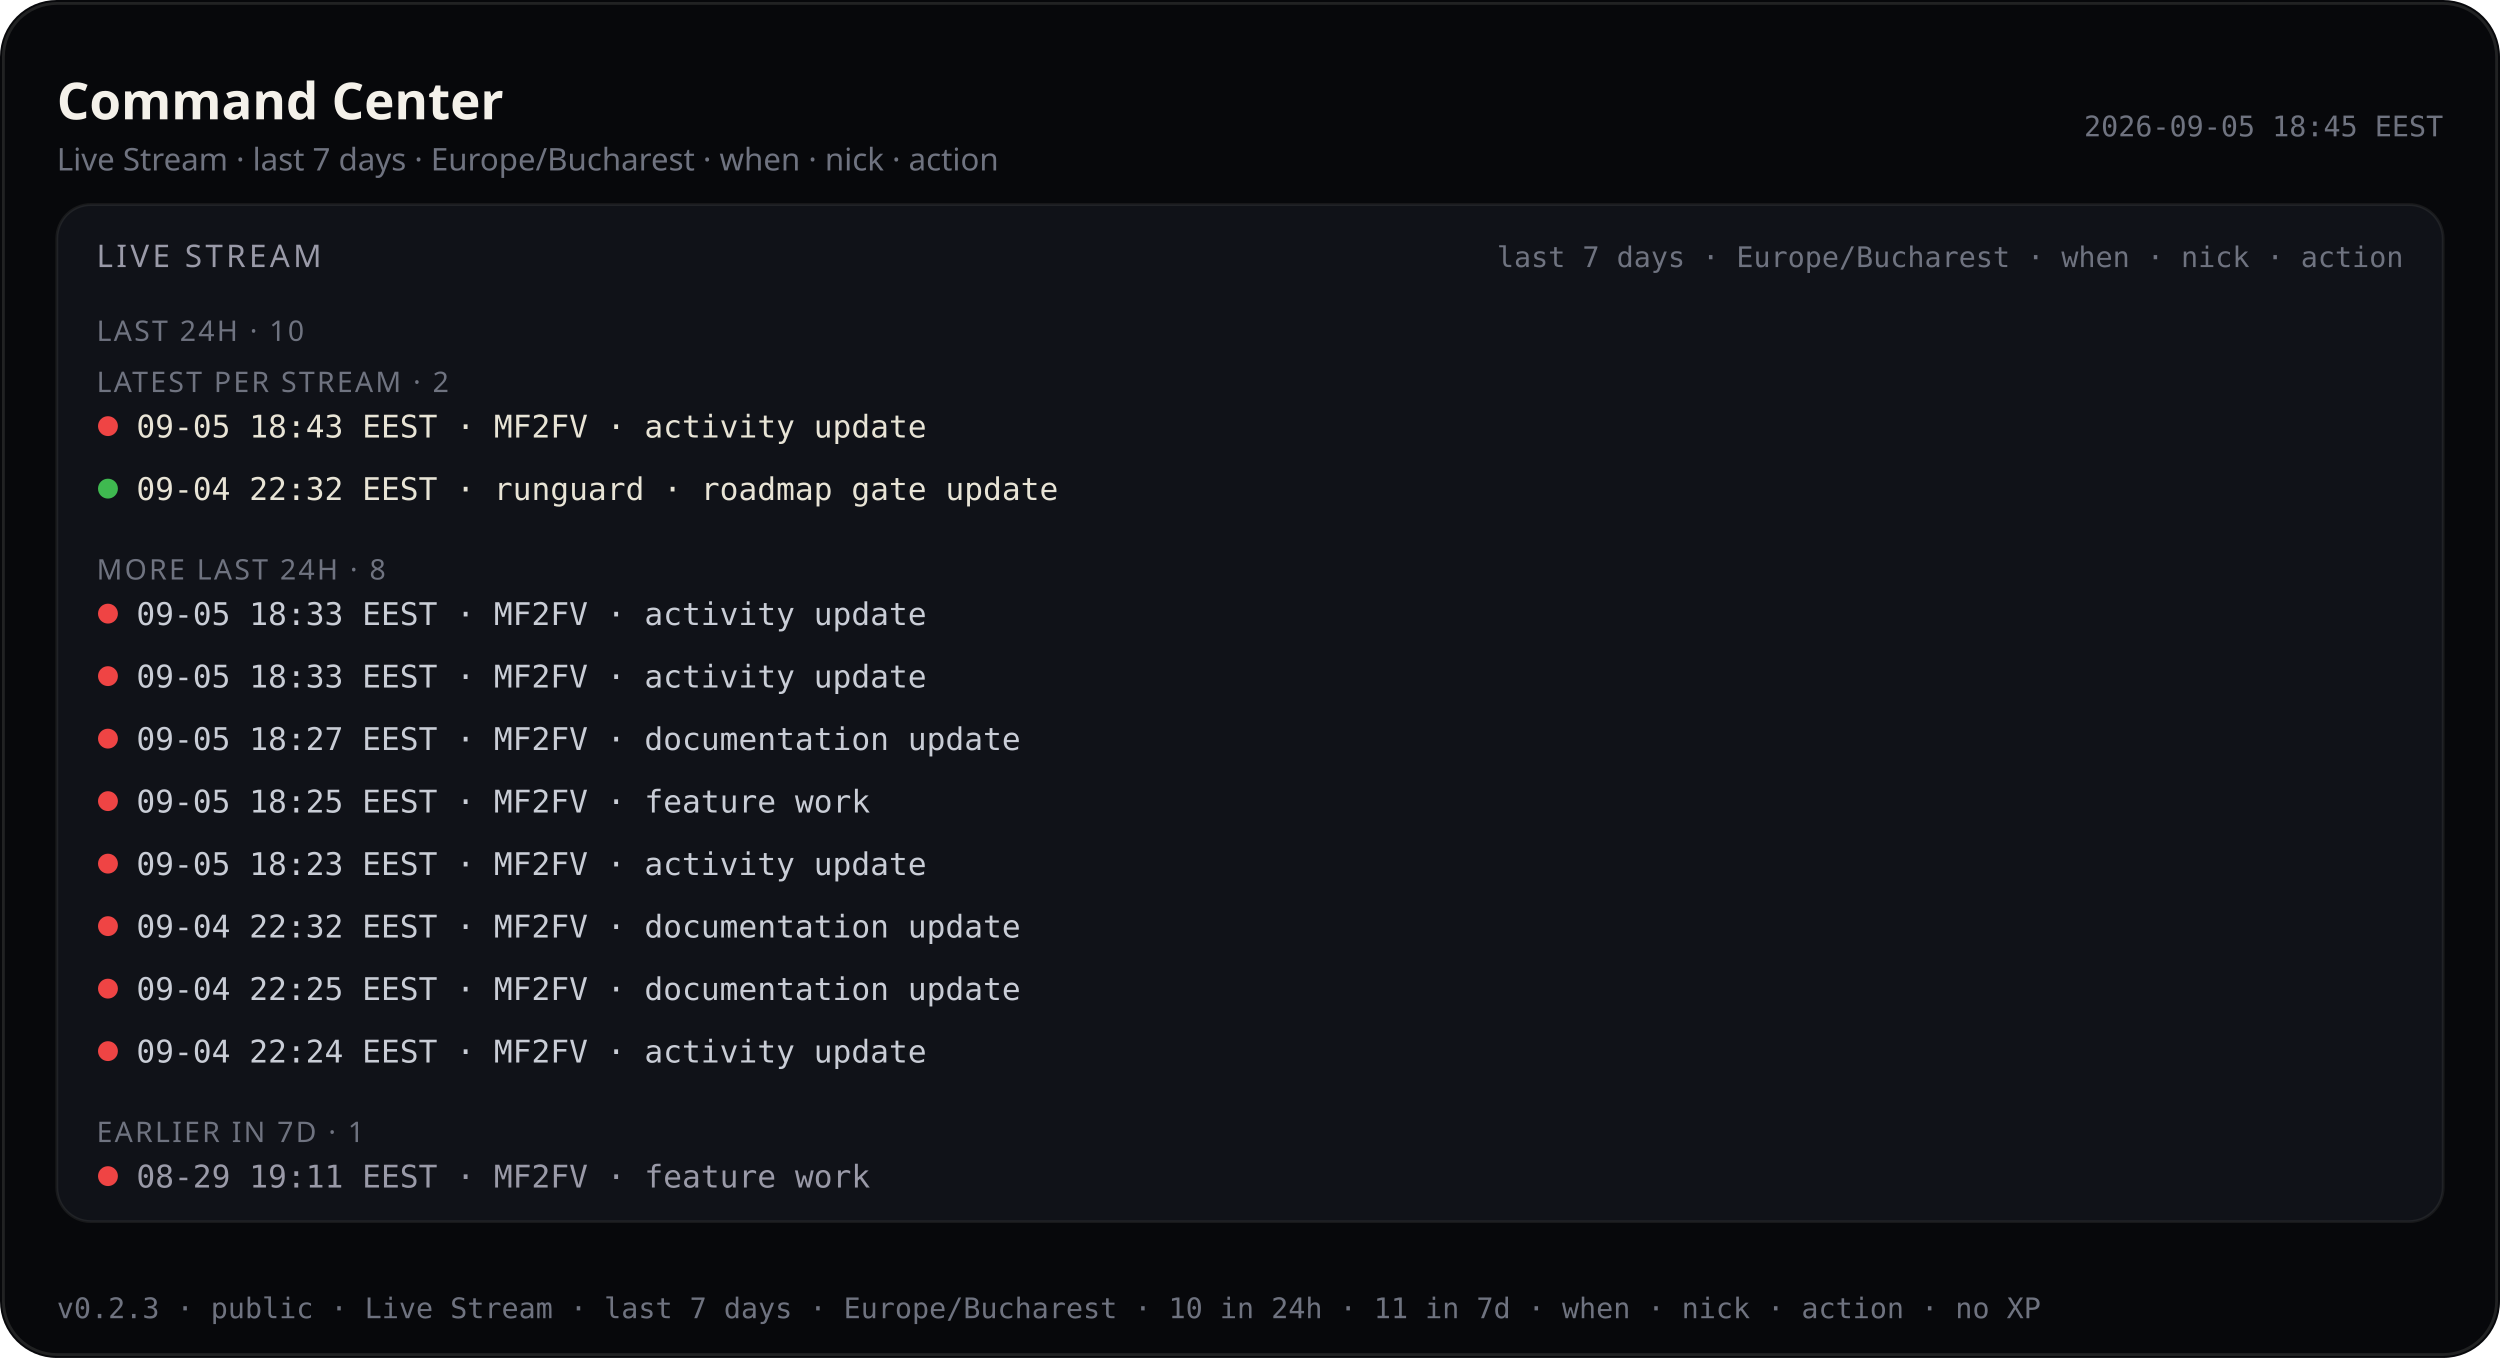
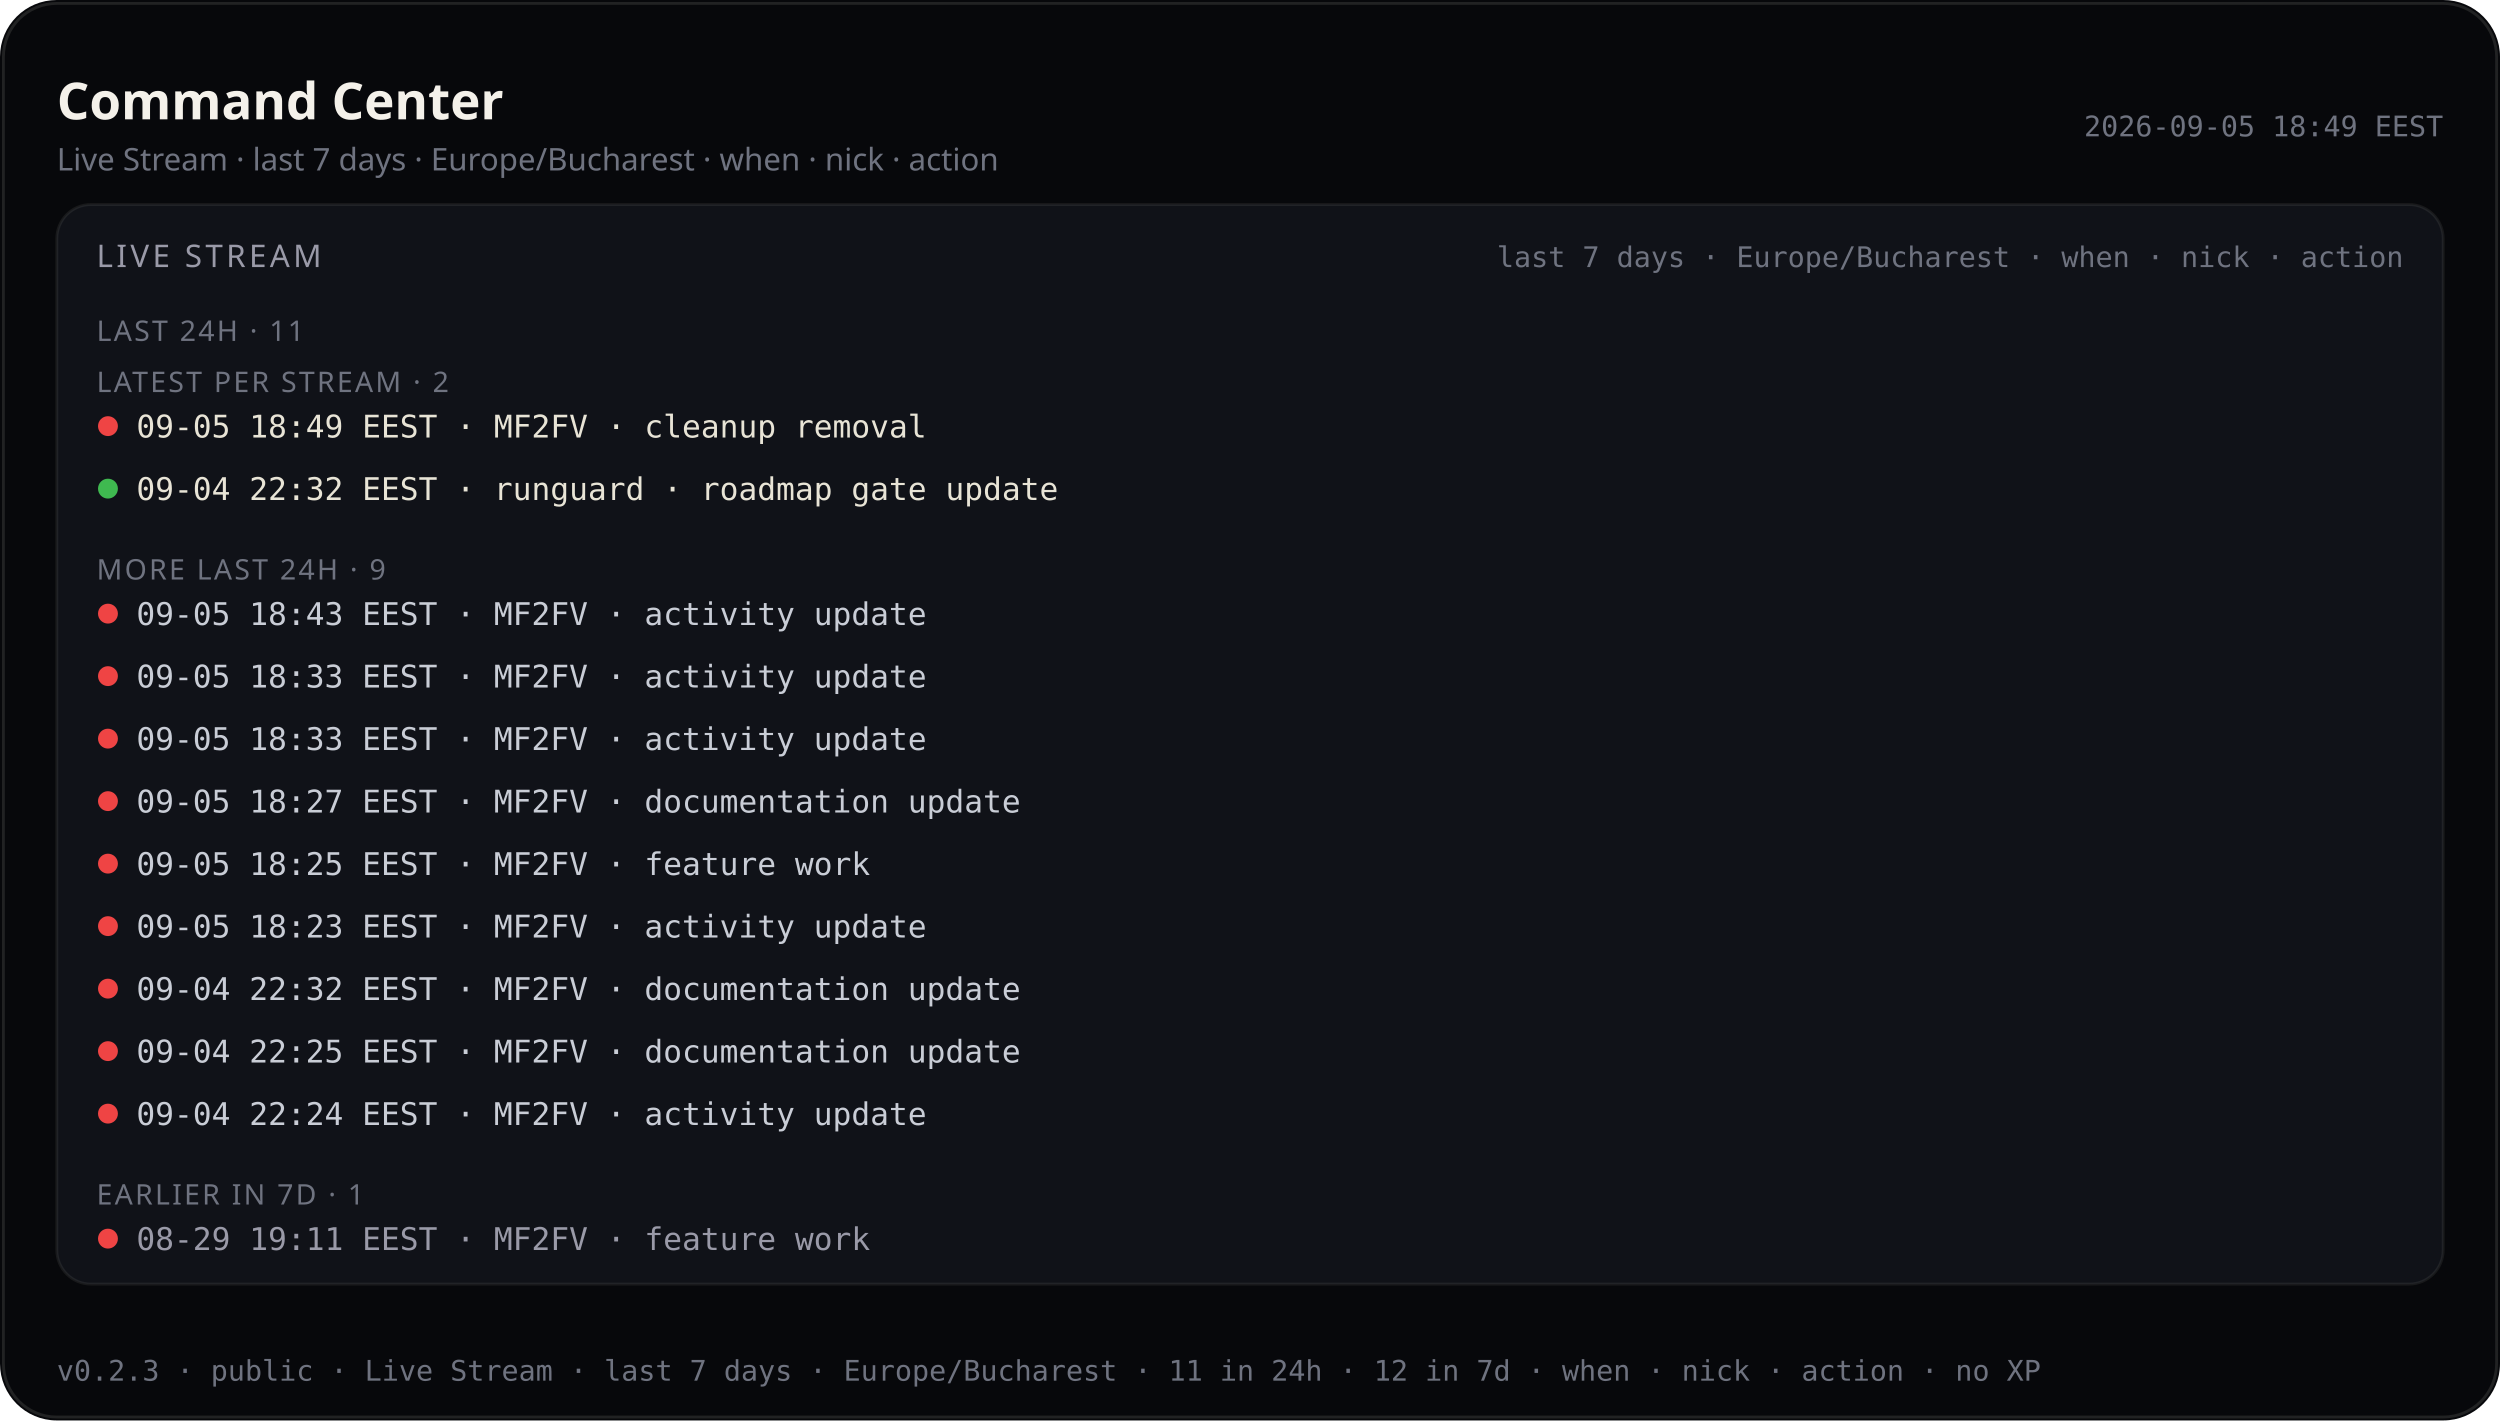
- <svg xmlns="http://www.w3.org/2000/svg" viewBox="0 0 880 478.0" width="880" height="478.0" role="img" aria-label="Command Center — Live Stream last 7 days (public)">
-   <rect width="880" height="478.0" rx="20" fill="#07080b" />
-   <rect x="1.2" y="1.2" width="877.6" height="475.6" rx="18.8" fill="none" stroke="rgba(232,228,214,0.12)" />
+ <svg xmlns="http://www.w3.org/2000/svg" viewBox="0 0 880 500.0" width="880" height="500.0" role="img" aria-label="Command Center — Live Stream last 7 days (public)">
+   <rect width="880" height="500.0" rx="20" fill="#07080b" />
+   <rect x="1.2" y="1.2" width="877.6" height="497.6" rx="18.8" fill="none" stroke="rgba(232,228,214,0.12)" />
  <text x="20" y="42" fill="#f4f1ea" font-size="18" font-family="ui-sans-serif, system-ui, sans-serif" font-weight="600">Command Center</text>
  <text x="20" y="60" fill="#6f7380" font-size="11" font-family="ui-sans-serif, system-ui, sans-serif">Live Stream · last 7 days · Europe/Bucharest · when · nick · action</text>
-   <text x="860" y="48" fill="#6f7380" font-size="10" text-anchor="end" font-family="ui-monospace, SFMono-Regular, monospace">2026-09-05 18:45 EEST</text>
-   <rect x="20" y="72" width="840" height="358.0" rx="12" fill="#101218" stroke="rgba(232,228,214,0.08)" />
+   <text x="860" y="48" fill="#6f7380" font-size="10" text-anchor="end" font-family="ui-monospace, SFMono-Regular, monospace">2026-09-05 18:49 EEST</text>
+   <rect x="20" y="72" width="840" height="380.0" rx="12" fill="#101218" stroke="rgba(232,228,214,0.08)" />
  <text x="34" y="94" fill="#9a9aa8" font-size="11" font-family="ui-sans-serif, system-ui, sans-serif" letter-spacing="1.2">LIVE STREAM</text>
  <text x="846" y="94" fill="#6f7380" font-size="10" text-anchor="end" font-family="ui-monospace, SFMono-Regular, monospace">last 7 days · Europe/Bucharest · when · nick · action</text>
  <defs>
    <clipPath id="live-stream-clip-pub">
-       <rect x="20" y="72" width="840" height="358.0" />
+       <rect x="20" y="72" width="840" height="380.0" />
    </clipPath>
  </defs>
  <g clip-path="url(#live-stream-clip-pub)">
-     <text x="34" y="120" fill="#6f7380" font-size="10" font-family="ui-sans-serif, system-ui, sans-serif" letter-spacing="0.8">LAST 24H · 10</text>
+     <text x="34" y="120" fill="#6f7380" font-size="10" font-family="ui-sans-serif, system-ui, sans-serif" letter-spacing="0.8">LAST 24H · 11</text>
    <text x="34" y="138.0" fill="#6f7380" font-size="10" font-family="ui-sans-serif, system-ui, sans-serif" letter-spacing="0.8">LATEST PER STREAM · 2</text>
    <circle cx="38" cy="150.0" r="3.5" fill="#ef4444" />
-     <text x="48" y="154.0" fill="#e8e4d6" font-size="11" font-family="ui-monospace, SFMono-Regular, monospace">09-05 18:43 EEST · MF2FV · activity update</text>
+     <text x="48" y="154.0" fill="#e8e4d6" font-size="11" font-family="ui-monospace, SFMono-Regular, monospace">09-05 18:49 EEST · MF2FV · cleanup removal</text>
    <circle cx="38" cy="172.0" r="3.5" fill="#3fb950" />
    <text x="48" y="176.0" fill="#e8e4d6" font-size="11" font-family="ui-monospace, SFMono-Regular, monospace">09-04 22:32 EEST · runguard · roadmap gate update</text>
-     <text x="34" y="204.0" fill="#6f7380" font-size="10" font-family="ui-sans-serif, system-ui, sans-serif" letter-spacing="0.8">MORE LAST 24H · 8</text>
+     <text x="34" y="204.0" fill="#6f7380" font-size="10" font-family="ui-sans-serif, system-ui, sans-serif" letter-spacing="0.8">MORE LAST 24H · 9</text>
    <circle cx="38" cy="216.0" r="3.5" fill="#ef4444" />
-     <text x="48" y="220.0" fill="#c9cdd6" font-size="11" font-family="ui-monospace, SFMono-Regular, monospace">09-05 18:33 EEST · MF2FV · activity update</text>
+     <text x="48" y="220.0" fill="#c9cdd6" font-size="11" font-family="ui-monospace, SFMono-Regular, monospace">09-05 18:43 EEST · MF2FV · activity update</text>
    <circle cx="38" cy="238.0" r="3.5" fill="#ef4444" />
    <text x="48" y="242.0" fill="#c9cdd6" font-size="11" font-family="ui-monospace, SFMono-Regular, monospace">09-05 18:33 EEST · MF2FV · activity update</text>
    <circle cx="38" cy="260.0" r="3.5" fill="#ef4444" />
-     <text x="48" y="264.0" fill="#c9cdd6" font-size="11" font-family="ui-monospace, SFMono-Regular, monospace">09-05 18:27 EEST · MF2FV · documentation update</text>
+     <text x="48" y="264.0" fill="#c9cdd6" font-size="11" font-family="ui-monospace, SFMono-Regular, monospace">09-05 18:33 EEST · MF2FV · activity update</text>
    <circle cx="38" cy="282.0" r="3.5" fill="#ef4444" />
-     <text x="48" y="286.0" fill="#c9cdd6" font-size="11" font-family="ui-monospace, SFMono-Regular, monospace">09-05 18:25 EEST · MF2FV · feature work</text>
+     <text x="48" y="286.0" fill="#c9cdd6" font-size="11" font-family="ui-monospace, SFMono-Regular, monospace">09-05 18:27 EEST · MF2FV · documentation update</text>
    <circle cx="38" cy="304.0" r="3.5" fill="#ef4444" />
-     <text x="48" y="308.0" fill="#c9cdd6" font-size="11" font-family="ui-monospace, SFMono-Regular, monospace">09-05 18:23 EEST · MF2FV · activity update</text>
+     <text x="48" y="308.0" fill="#c9cdd6" font-size="11" font-family="ui-monospace, SFMono-Regular, monospace">09-05 18:25 EEST · MF2FV · feature work</text>
    <circle cx="38" cy="326.0" r="3.5" fill="#ef4444" />
-     <text x="48" y="330.0" fill="#c9cdd6" font-size="11" font-family="ui-monospace, SFMono-Regular, monospace">09-04 22:32 EEST · MF2FV · documentation update</text>
+     <text x="48" y="330.0" fill="#c9cdd6" font-size="11" font-family="ui-monospace, SFMono-Regular, monospace">09-05 18:23 EEST · MF2FV · activity update</text>
    <circle cx="38" cy="348.0" r="3.5" fill="#ef4444" />
-     <text x="48" y="352.0" fill="#c9cdd6" font-size="11" font-family="ui-monospace, SFMono-Regular, monospace">09-04 22:25 EEST · MF2FV · documentation update</text>
+     <text x="48" y="352.0" fill="#c9cdd6" font-size="11" font-family="ui-monospace, SFMono-Regular, monospace">09-04 22:32 EEST · MF2FV · documentation update</text>
    <circle cx="38" cy="370.0" r="3.5" fill="#ef4444" />
-     <text x="48" y="374.0" fill="#c9cdd6" font-size="11" font-family="ui-monospace, SFMono-Regular, monospace">09-04 22:24 EEST · MF2FV · activity update</text>
-     <text x="34" y="402.0" fill="#6f7380" font-size="10" font-family="ui-sans-serif, system-ui, sans-serif" letter-spacing="0.8">EARLIER IN 7D · 1</text>
-     <circle cx="38" cy="414.0" r="3.5" fill="#ef4444" />
-     <text x="48" y="418.0" fill="#9a9aa8" font-size="11" font-family="ui-monospace, SFMono-Regular, monospace">08-29 19:11 EEST · MF2FV · feature work</text>
+     <text x="48" y="374.0" fill="#c9cdd6" font-size="11" font-family="ui-monospace, SFMono-Regular, monospace">09-04 22:25 EEST · MF2FV · documentation update</text>
+     <circle cx="38" cy="392.0" r="3.5" fill="#ef4444" />
+     <text x="48" y="396.0" fill="#c9cdd6" font-size="11" font-family="ui-monospace, SFMono-Regular, monospace">09-04 22:24 EEST · MF2FV · activity update</text>
+     <text x="34" y="424.0" fill="#6f7380" font-size="10" font-family="ui-sans-serif, system-ui, sans-serif" letter-spacing="0.8">EARLIER IN 7D · 1</text>
+     <circle cx="38" cy="436.0" r="3.5" fill="#ef4444" />
+     <text x="48" y="440.0" fill="#9a9aa8" font-size="11" font-family="ui-monospace, SFMono-Regular, monospace">08-29 19:11 EEST · MF2FV · feature work</text>
  </g>
-   <text x="20" y="464.0" fill="#6f7380" font-size="10" font-family="ui-monospace, SFMono-Regular, monospace">v0.2.3 · public · Live Stream · last 7 days · Europe/Bucharest · 10 in 24h · 11 in 7d · when · nick · action · no XP</text>
+   <text x="20" y="486.0" fill="#6f7380" font-size="10" font-family="ui-monospace, SFMono-Regular, monospace">v0.2.3 · public · Live Stream · last 7 days · Europe/Bucharest · 11 in 24h · 12 in 7d · when · nick · action · no XP</text>
</svg>
